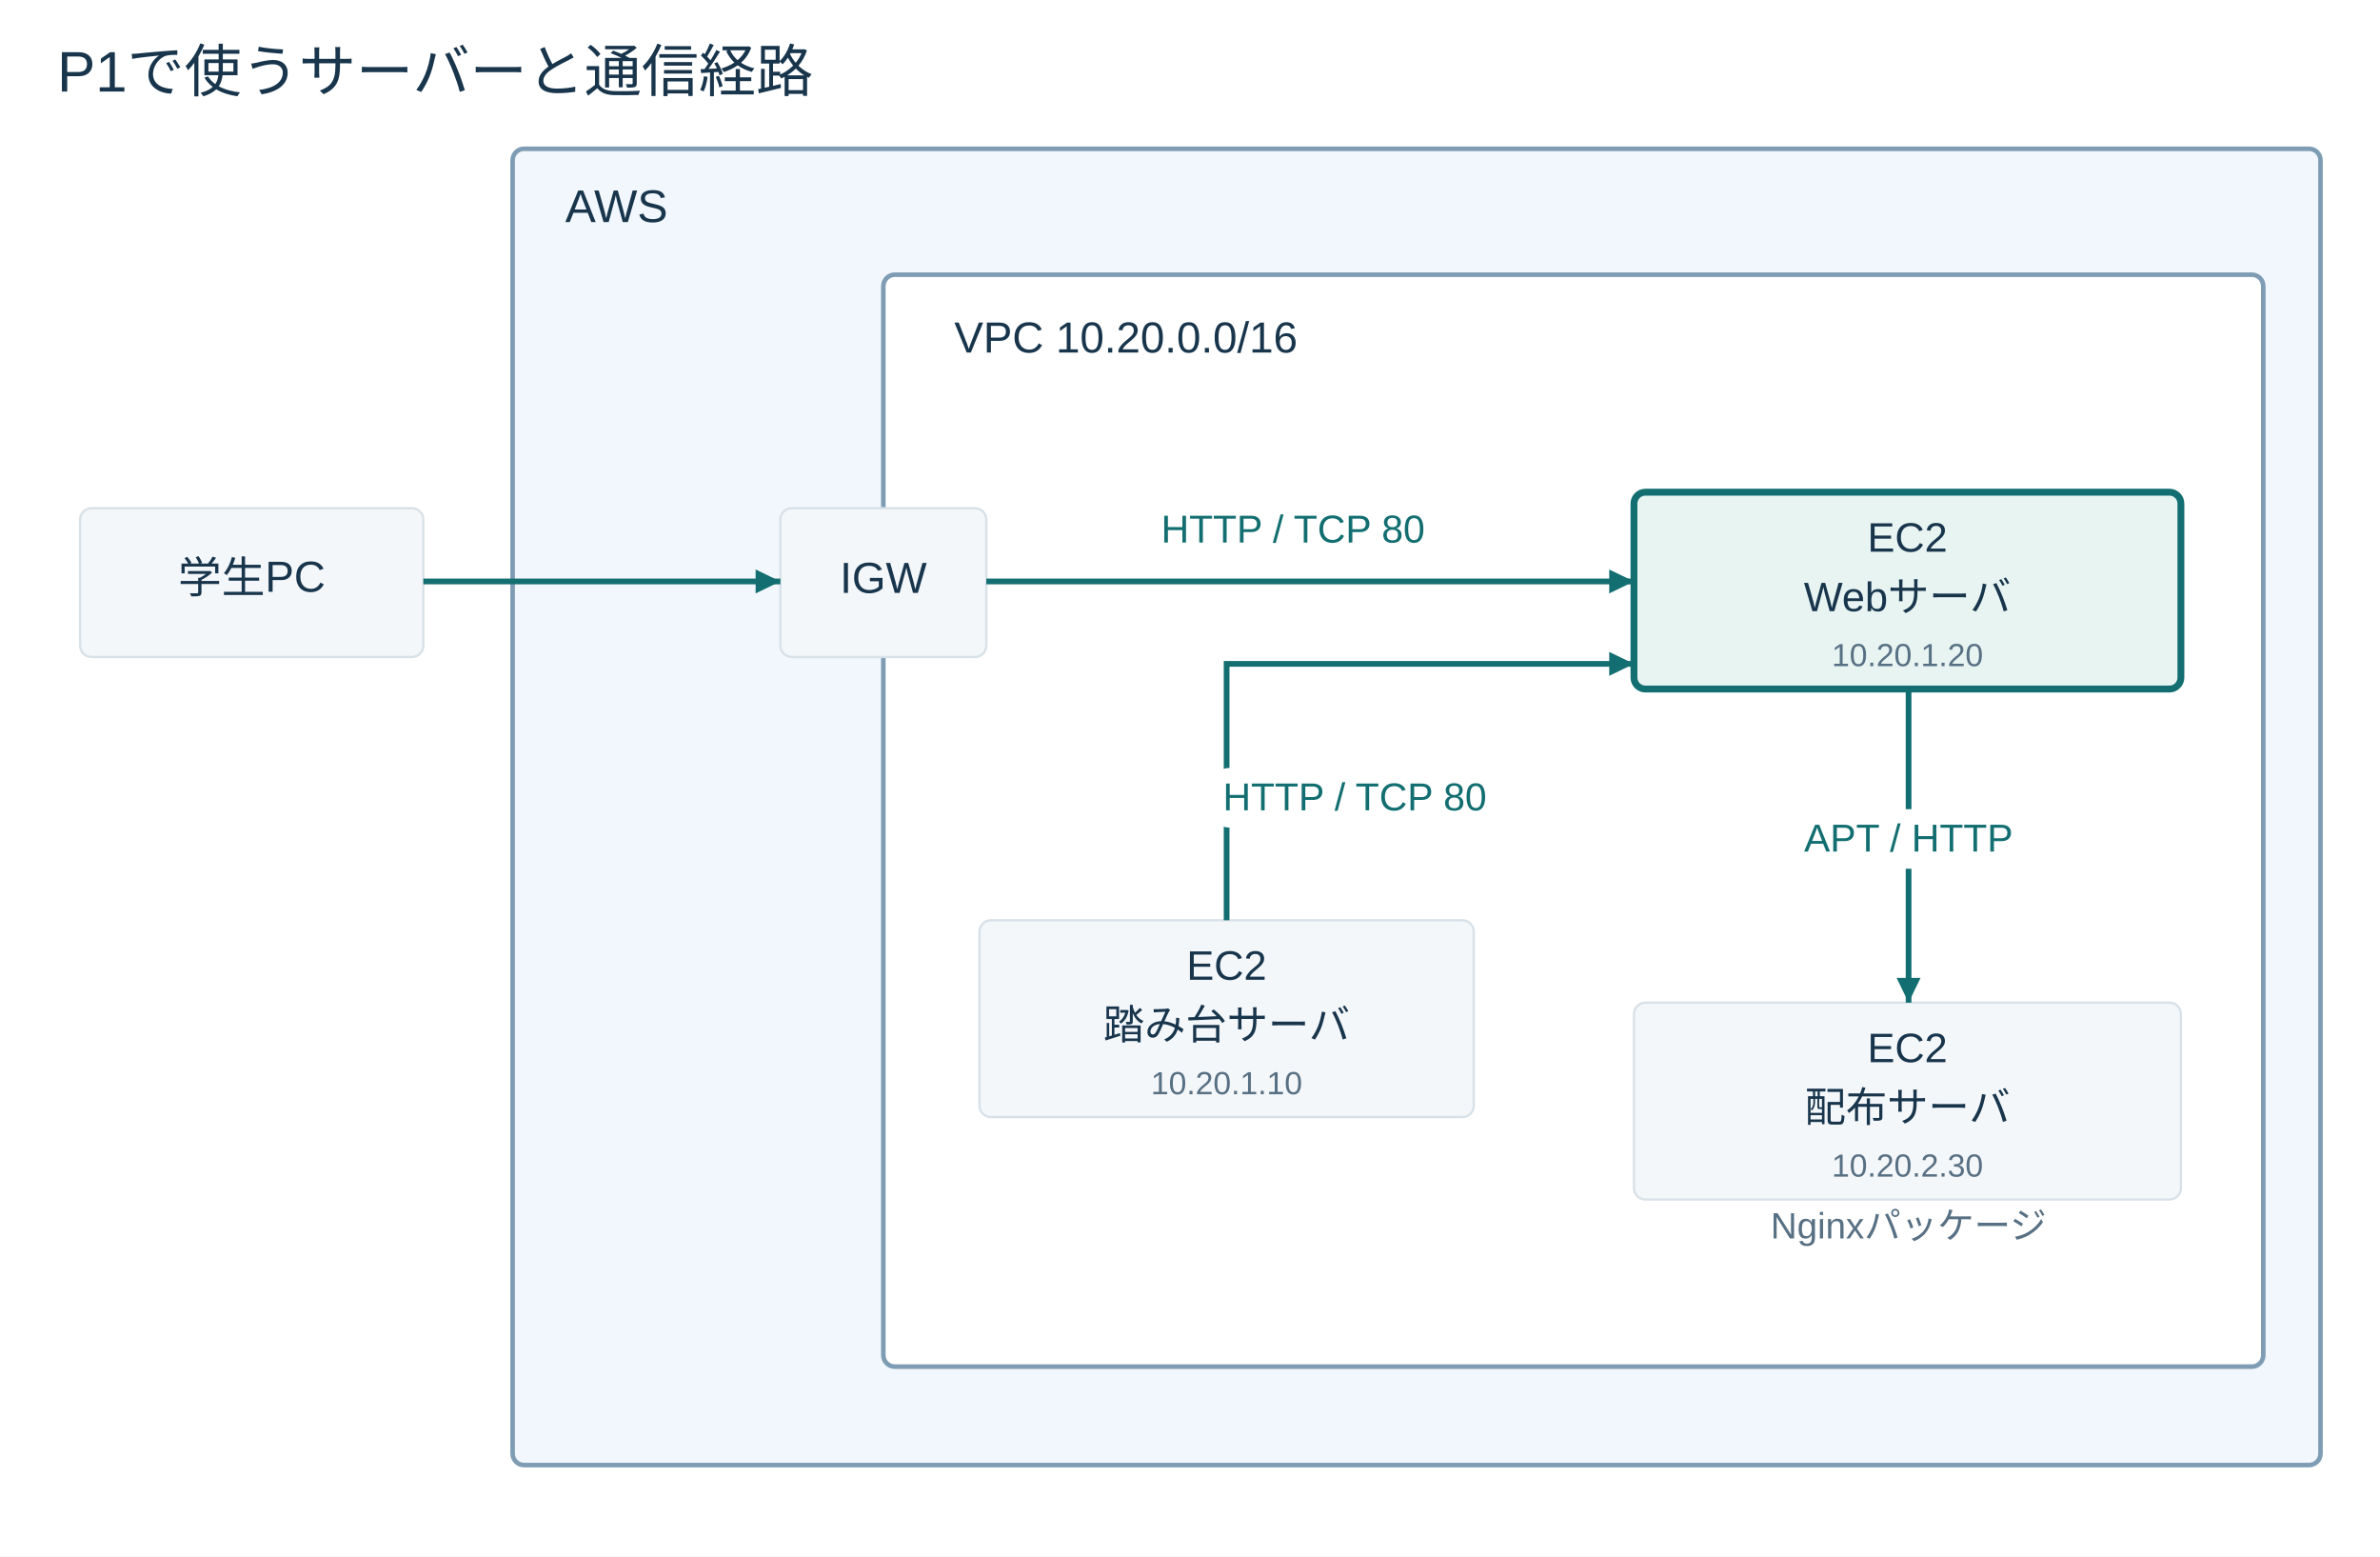
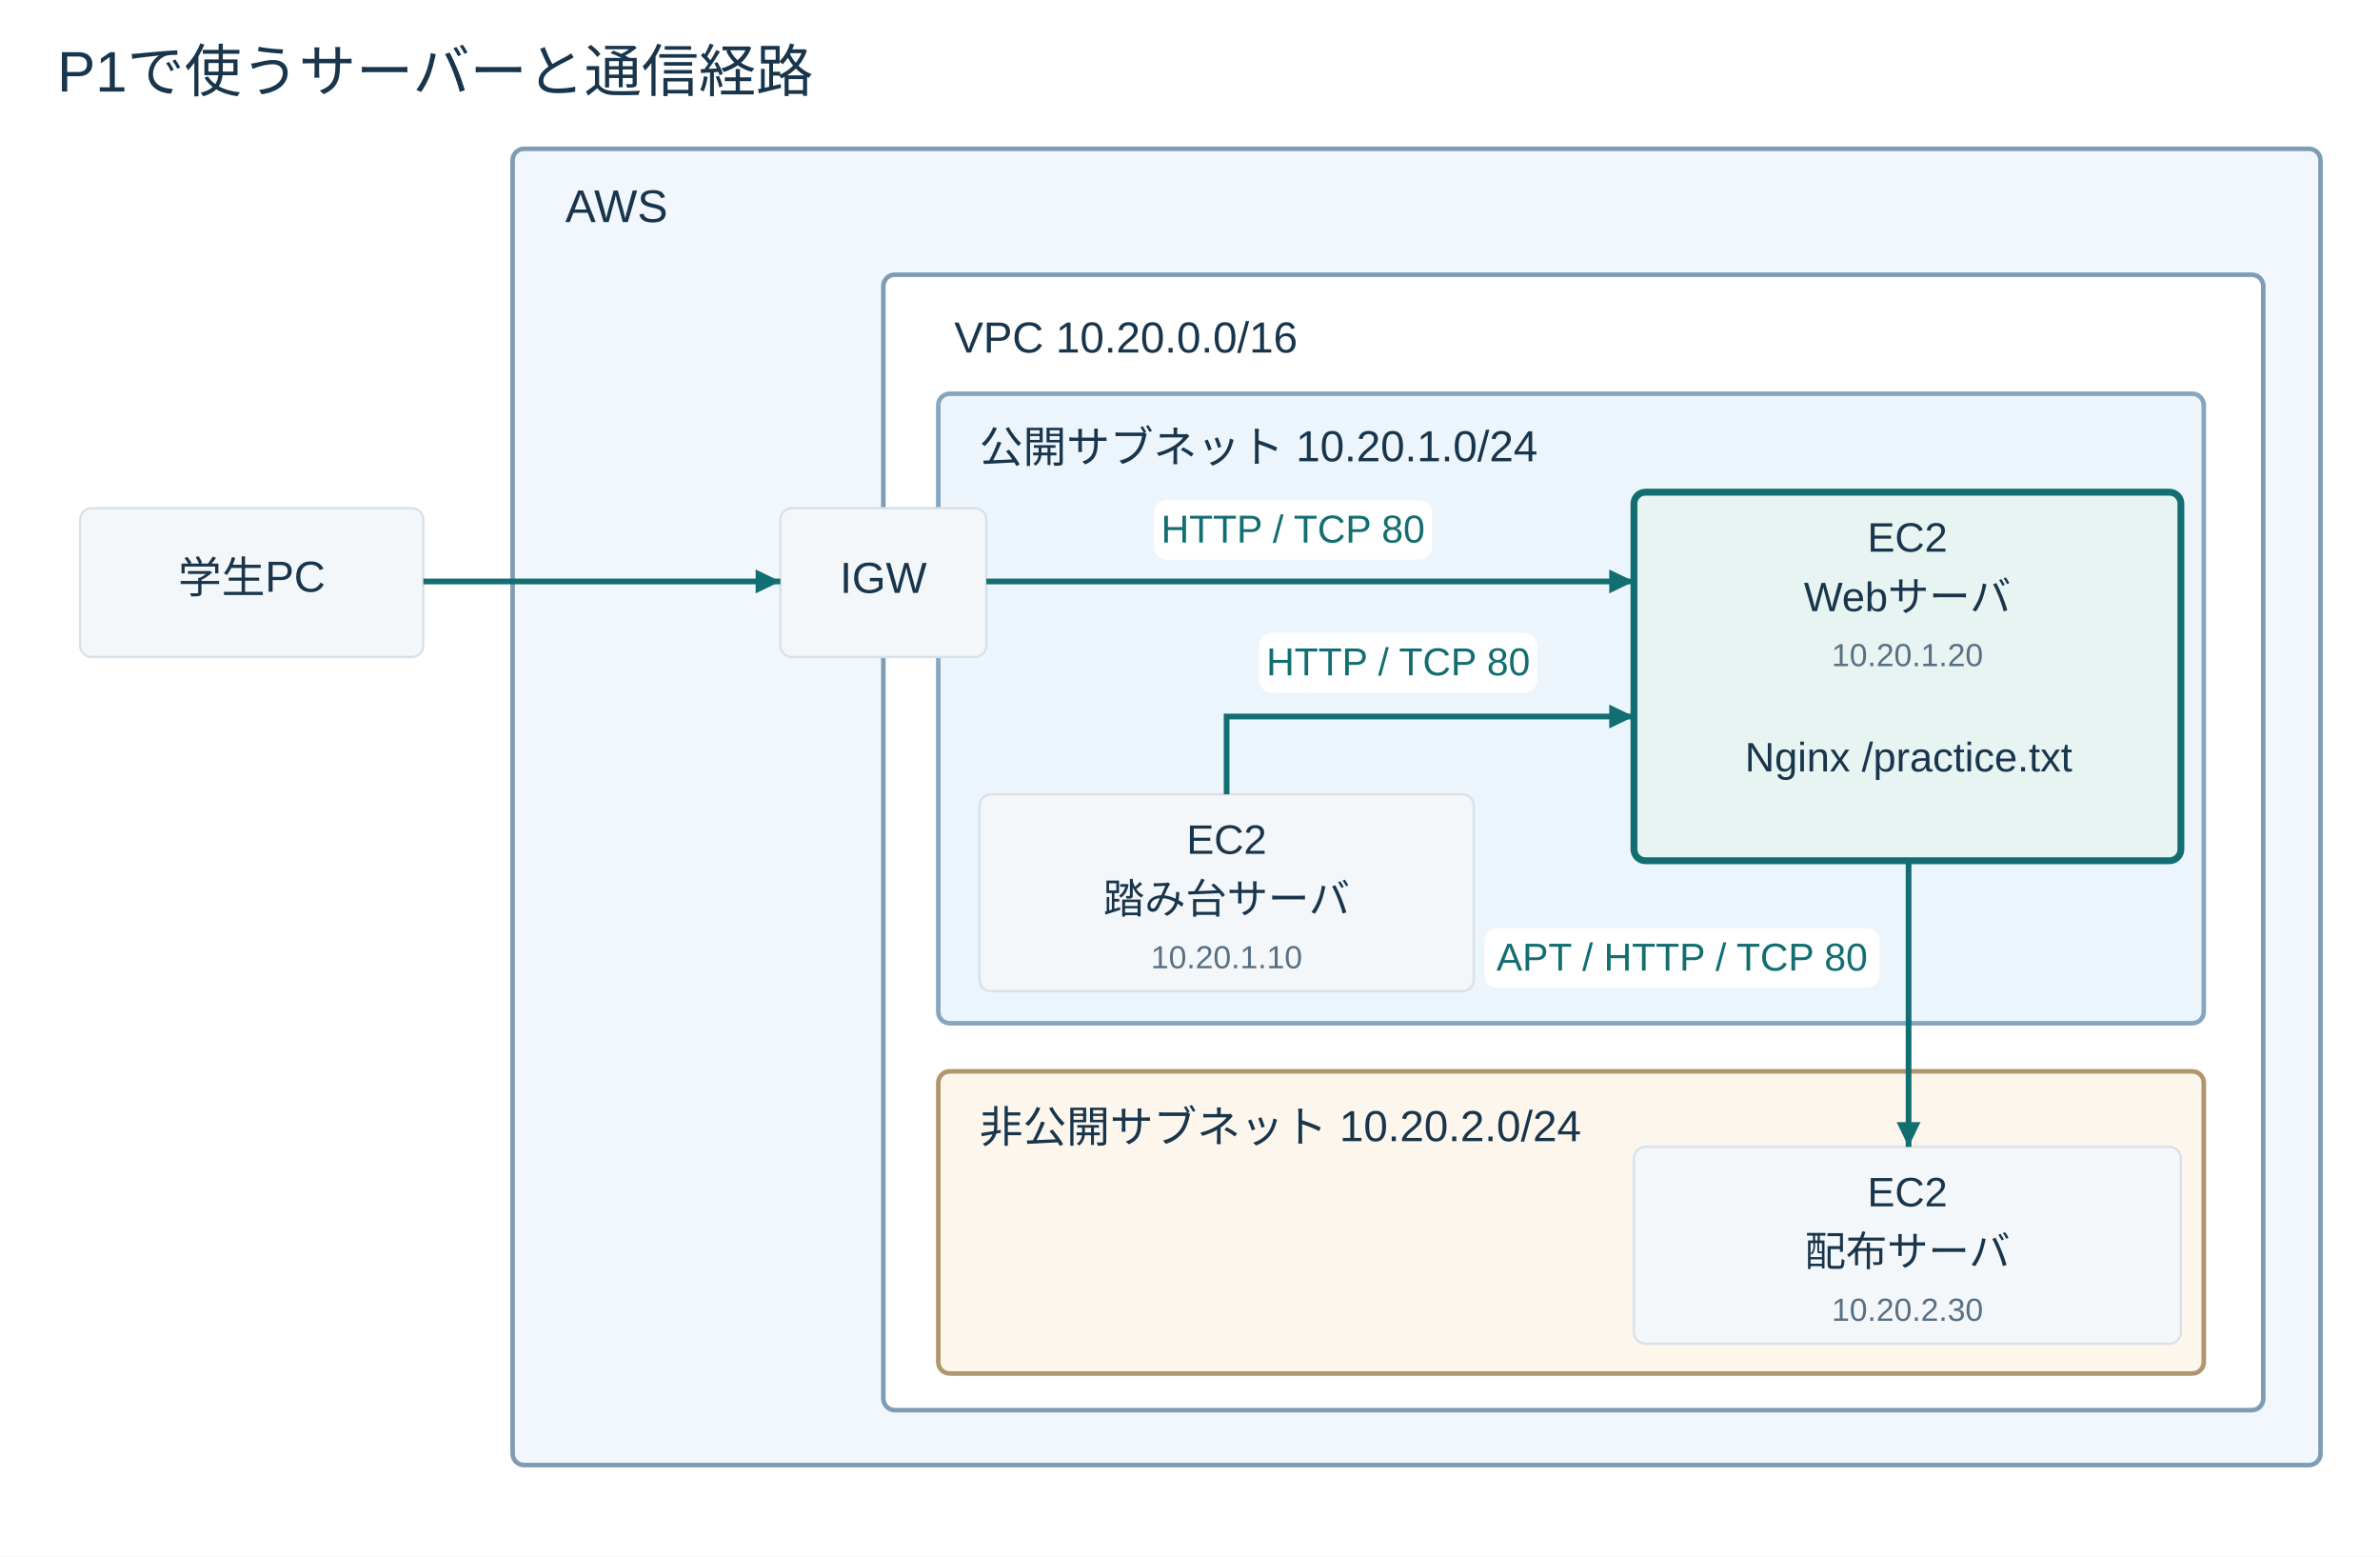
<svg xmlns="http://www.w3.org/2000/svg" width="1040" height="680" viewBox="0 0 1040 680" role="img">
  <rect width="1040" height="680" fill="white" />
  <text x="25" y="40" font-size="25" font-family="Arial,MS Gothic,sans-serif" fill="#18354c">P1で使うサーバーと通信経路</text>
  <rect x="224" y="65" width="790" height="575" rx="5" fill="#f1f7fc" stroke="#7e9cb3" stroke-width="2" />
  <text x="247" y="97" font-size="20" font-family="Arial,MS Gothic,sans-serif" fill="#18354c">AWS</text>
-   <rect x="386" y="120" width="603" height="477" rx="5" fill="white" stroke="#7e9cb3" stroke-width="2" />
+   <rect x="386" y="120" width="603" height="496" rx="5" fill="white" stroke="#7e9cb3" stroke-width="2" />
  <text x="417" y="154" font-size="19" font-family="Arial,MS Gothic,sans-serif" fill="#18354c">VPC  10.20.0.0/16</text>
+   <rect x="410" y="172" width="553" height="275" rx="5" fill="#edf5fc" stroke="#86a6bf" stroke-width="2" />
+   <text x="428" y="202" font-size="19" font-family="Arial,MS Gothic,sans-serif" fill="#18354c">公開サブネット  10.20.1.0/24</text>
+   <rect x="410" y="468" width="553" height="132" rx="5" fill="#fcf6ec" stroke="#b1956c" stroke-width="2" />
+   <text x="428" y="499" font-size="19" font-family="Arial,MS Gothic,sans-serif" fill="#18354c">非公開サブネット  10.20.2.0/24</text>
+   <rect x="714" y="215" width="239" height="161" rx="5" fill="#e7f4f2" stroke="#126e70" stroke-width="3" />
+   <text x="833.5" y="241" font-size="18" font-family="Arial,MS Gothic,sans-serif" fill="#18354c" text-anchor="middle">EC2</text>
+   <text x="833.5" y="267" font-size="18" font-family="Arial,MS Gothic,sans-serif" fill="#18354c" text-anchor="middle">Webサーバ</text>
+   <text x="833.5" y="291" font-size="14" font-family="Arial,MS Gothic,sans-serif" fill="#587083" text-anchor="middle">10.20.1.20</text>
+   <rect x="428" y="347" width="216" height="86" rx="5" fill="#f4f7fa" stroke="#d8e1e8" stroke-width="1" />
+   <text x="536.0" y="373" font-size="18" font-family="Arial,MS Gothic,sans-serif" fill="#18354c" text-anchor="middle">EC2</text>
+   <text x="536.0" y="399" font-size="18" font-family="Arial,MS Gothic,sans-serif" fill="#18354c" text-anchor="middle">踏み台サーバ</text>
+   <text x="536.0" y="423" font-size="14" font-family="Arial,MS Gothic,sans-serif" fill="#587083" text-anchor="middle">10.20.1.10</text>
+   <rect x="714" y="501" width="239" height="86" rx="5" fill="#f4f7fa" stroke="#d8e1e8" stroke-width="1" />
+   <text x="833.5" y="527" font-size="18" font-family="Arial,MS Gothic,sans-serif" fill="#18354c" text-anchor="middle">EC2</text>
+   <text x="833.5" y="553" font-size="18" font-family="Arial,MS Gothic,sans-serif" fill="#18354c" text-anchor="middle">配布サーバ</text>
+   <text x="833.5" y="577" font-size="14" font-family="Arial,MS Gothic,sans-serif" fill="#587083" text-anchor="middle">10.20.2.30</text>
  <rect x="35" y="222" width="150" height="65" rx="5" fill="#f4f7fa" stroke="#d8e1e8" stroke-width="1" />
  <text x="110.0" y="259" font-size="19" font-family="Arial,MS Gothic,sans-serif" fill="#18354c" text-anchor="middle">学生PC</text>
  <rect x="341" y="222" width="90" height="65" rx="5" fill="#f4f7fa" stroke="#d8e1e8" stroke-width="1" />
  <text x="386.0" y="259" font-size="19" font-family="Arial,MS Gothic,sans-serif" fill="#18354c" text-anchor="middle">IGW</text>
-   <rect x="714" y="215" width="239" height="86" rx="5" fill="#e7f4f2" stroke="#126e70" stroke-width="3" />
-   <text x="833.5" y="241" font-size="18" font-family="Arial,MS Gothic,sans-serif" fill="#18354c" text-anchor="middle">EC2</text>
-   <text x="833.5" y="267" font-size="18" font-family="Arial,MS Gothic,sans-serif" fill="#18354c" text-anchor="middle">Webサーバ</text>
-   <text x="833.5" y="291" font-size="14" font-family="Arial,MS Gothic,sans-serif" fill="#587083" text-anchor="middle">10.20.1.20</text>
-   <rect x="428" y="402" width="216" height="86" rx="5" fill="#f4f7fa" stroke="#d8e1e8" stroke-width="1" />
-   <text x="536.0" y="428" font-size="18" font-family="Arial,MS Gothic,sans-serif" fill="#18354c" text-anchor="middle">EC2</text>
-   <text x="536.0" y="454" font-size="18" font-family="Arial,MS Gothic,sans-serif" fill="#18354c" text-anchor="middle">踏み台サーバ</text>
-   <text x="536.0" y="478" font-size="14" font-family="Arial,MS Gothic,sans-serif" fill="#587083" text-anchor="middle">10.20.1.10</text>
-   <rect x="714" y="438" width="239" height="86" rx="5" fill="#f4f7fa" stroke="#d8e1e8" stroke-width="1" />
-   <text x="833.5" y="464" font-size="18" font-family="Arial,MS Gothic,sans-serif" fill="#18354c" text-anchor="middle">EC2</text>
-   <text x="833.5" y="490" font-size="18" font-family="Arial,MS Gothic,sans-serif" fill="#18354c" text-anchor="middle">配布サーバ</text>
-   <text x="833.5" y="514" font-size="14" font-family="Arial,MS Gothic,sans-serif" fill="#587083" text-anchor="middle">10.20.2.30</text>
  <polyline points="185,254 341,254" fill="none" stroke="#126e70" stroke-width="2.5" />
  <polygon points="341.00,254.00 330.19,259.22 330.19,248.78" fill="#126e70" />
  <polyline points="431,254 714,254" fill="none" stroke="#126e70" stroke-width="2.5" />
  <polygon points="714.00,254.00 703.19,259.22 703.19,248.78" fill="#126e70" />
  <rect x="504.75" y="219" width="120.5" height="25" rx="5" fill="white" stroke="white" stroke-width="1" />
  <text x="565" y="237" font-size="17" font-family="Arial,MS Gothic,sans-serif" fill="#126e70" text-anchor="middle">HTTP / TCP 80</text>
-   <polyline points="536,402 536,290 714,290" fill="none" stroke="#126e70" stroke-width="2.5" />
-   <polygon points="714.00,290.00 703.19,295.22 703.19,284.78" fill="#126e70" />
-   <rect x="531.75" y="336" width="120.5" height="25" rx="5" fill="white" stroke="white" stroke-width="1" />
-   <text x="592" y="354" font-size="17" font-family="Arial,MS Gothic,sans-serif" fill="#126e70" text-anchor="middle">HTTP / TCP 80</text>
-   <polyline points="834,301 834,438" fill="none" stroke="#126e70" stroke-width="2.5" />
-   <polygon points="834.00,438.00 828.78,427.19 839.22,427.19" fill="#126e70" />
-   <rect x="786.5" y="354" width="95.0" height="25" rx="5" fill="white" stroke="white" stroke-width="1" />
-   <text x="834" y="372" font-size="17" font-family="Arial,MS Gothic,sans-serif" fill="#126e70" text-anchor="middle">APT / HTTP</text>
-   <text x="834" y="541" font-size="16" font-family="Arial,MS Gothic,sans-serif" fill="#587083" text-anchor="middle">Nginxパッケージ</text>
+   <polyline points="834,376 834,501" fill="none" stroke="#126e70" stroke-width="2.5" />
+   <polygon points="834.00,501.00 828.78,490.19 839.22,490.19" fill="#126e70" />
+   <rect x="649.25" y="406" width="171.5" height="25" rx="5" fill="white" stroke="white" stroke-width="1" />
+   <text x="735" y="424" font-size="17" font-family="Arial,MS Gothic,sans-serif" fill="#126e70" text-anchor="middle">APT / HTTP / TCP 80</text>
+   <polyline points="536,347 536,313 714,313" fill="none" stroke="#126e70" stroke-width="2.5" />
+   <polygon points="714.00,313.00 703.19,318.22 703.19,307.78" fill="#126e70" />
+   <rect x="550.75" y="277" width="120.5" height="25" rx="5" fill="white" stroke="white" stroke-width="1" />
+   <text x="611" y="295" font-size="17" font-family="Arial,MS Gothic,sans-serif" fill="#126e70" text-anchor="middle">HTTP / TCP 80</text>
+   <text x="834" y="337" font-size="18" font-family="Arial,MS Gothic,sans-serif" fill="#18354c" text-anchor="middle">Nginx /practice.txt</text>
</svg>
